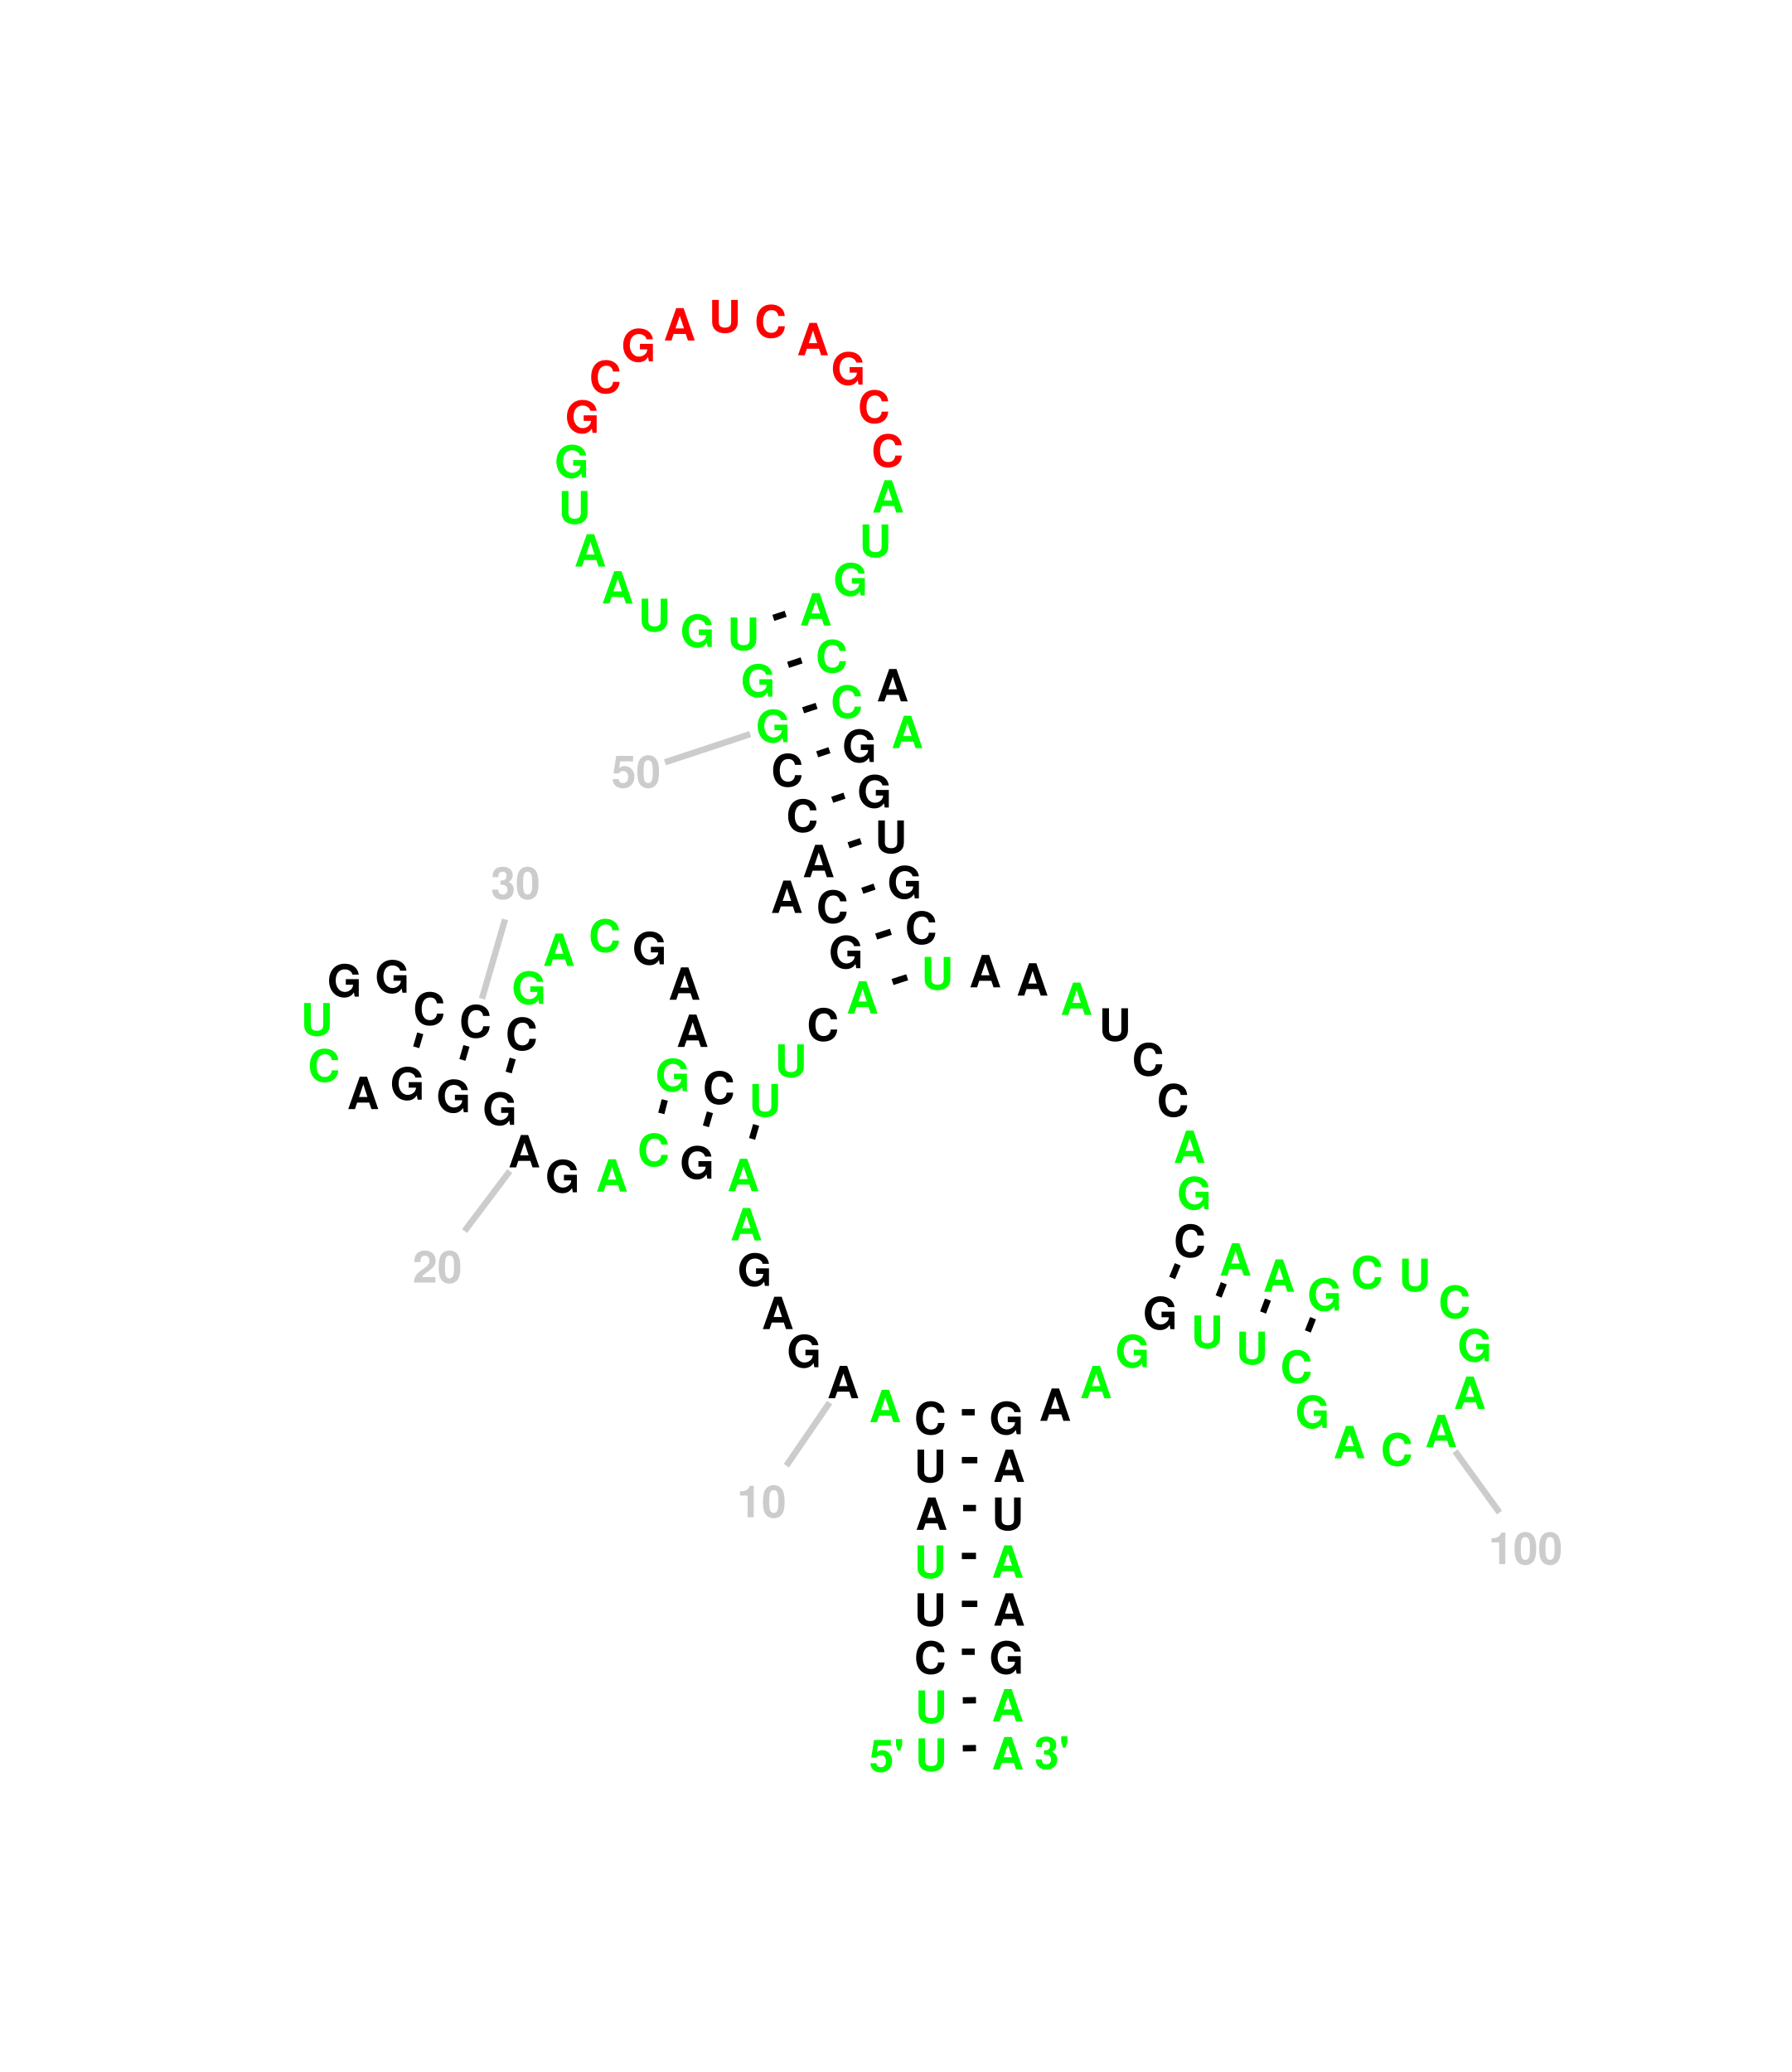
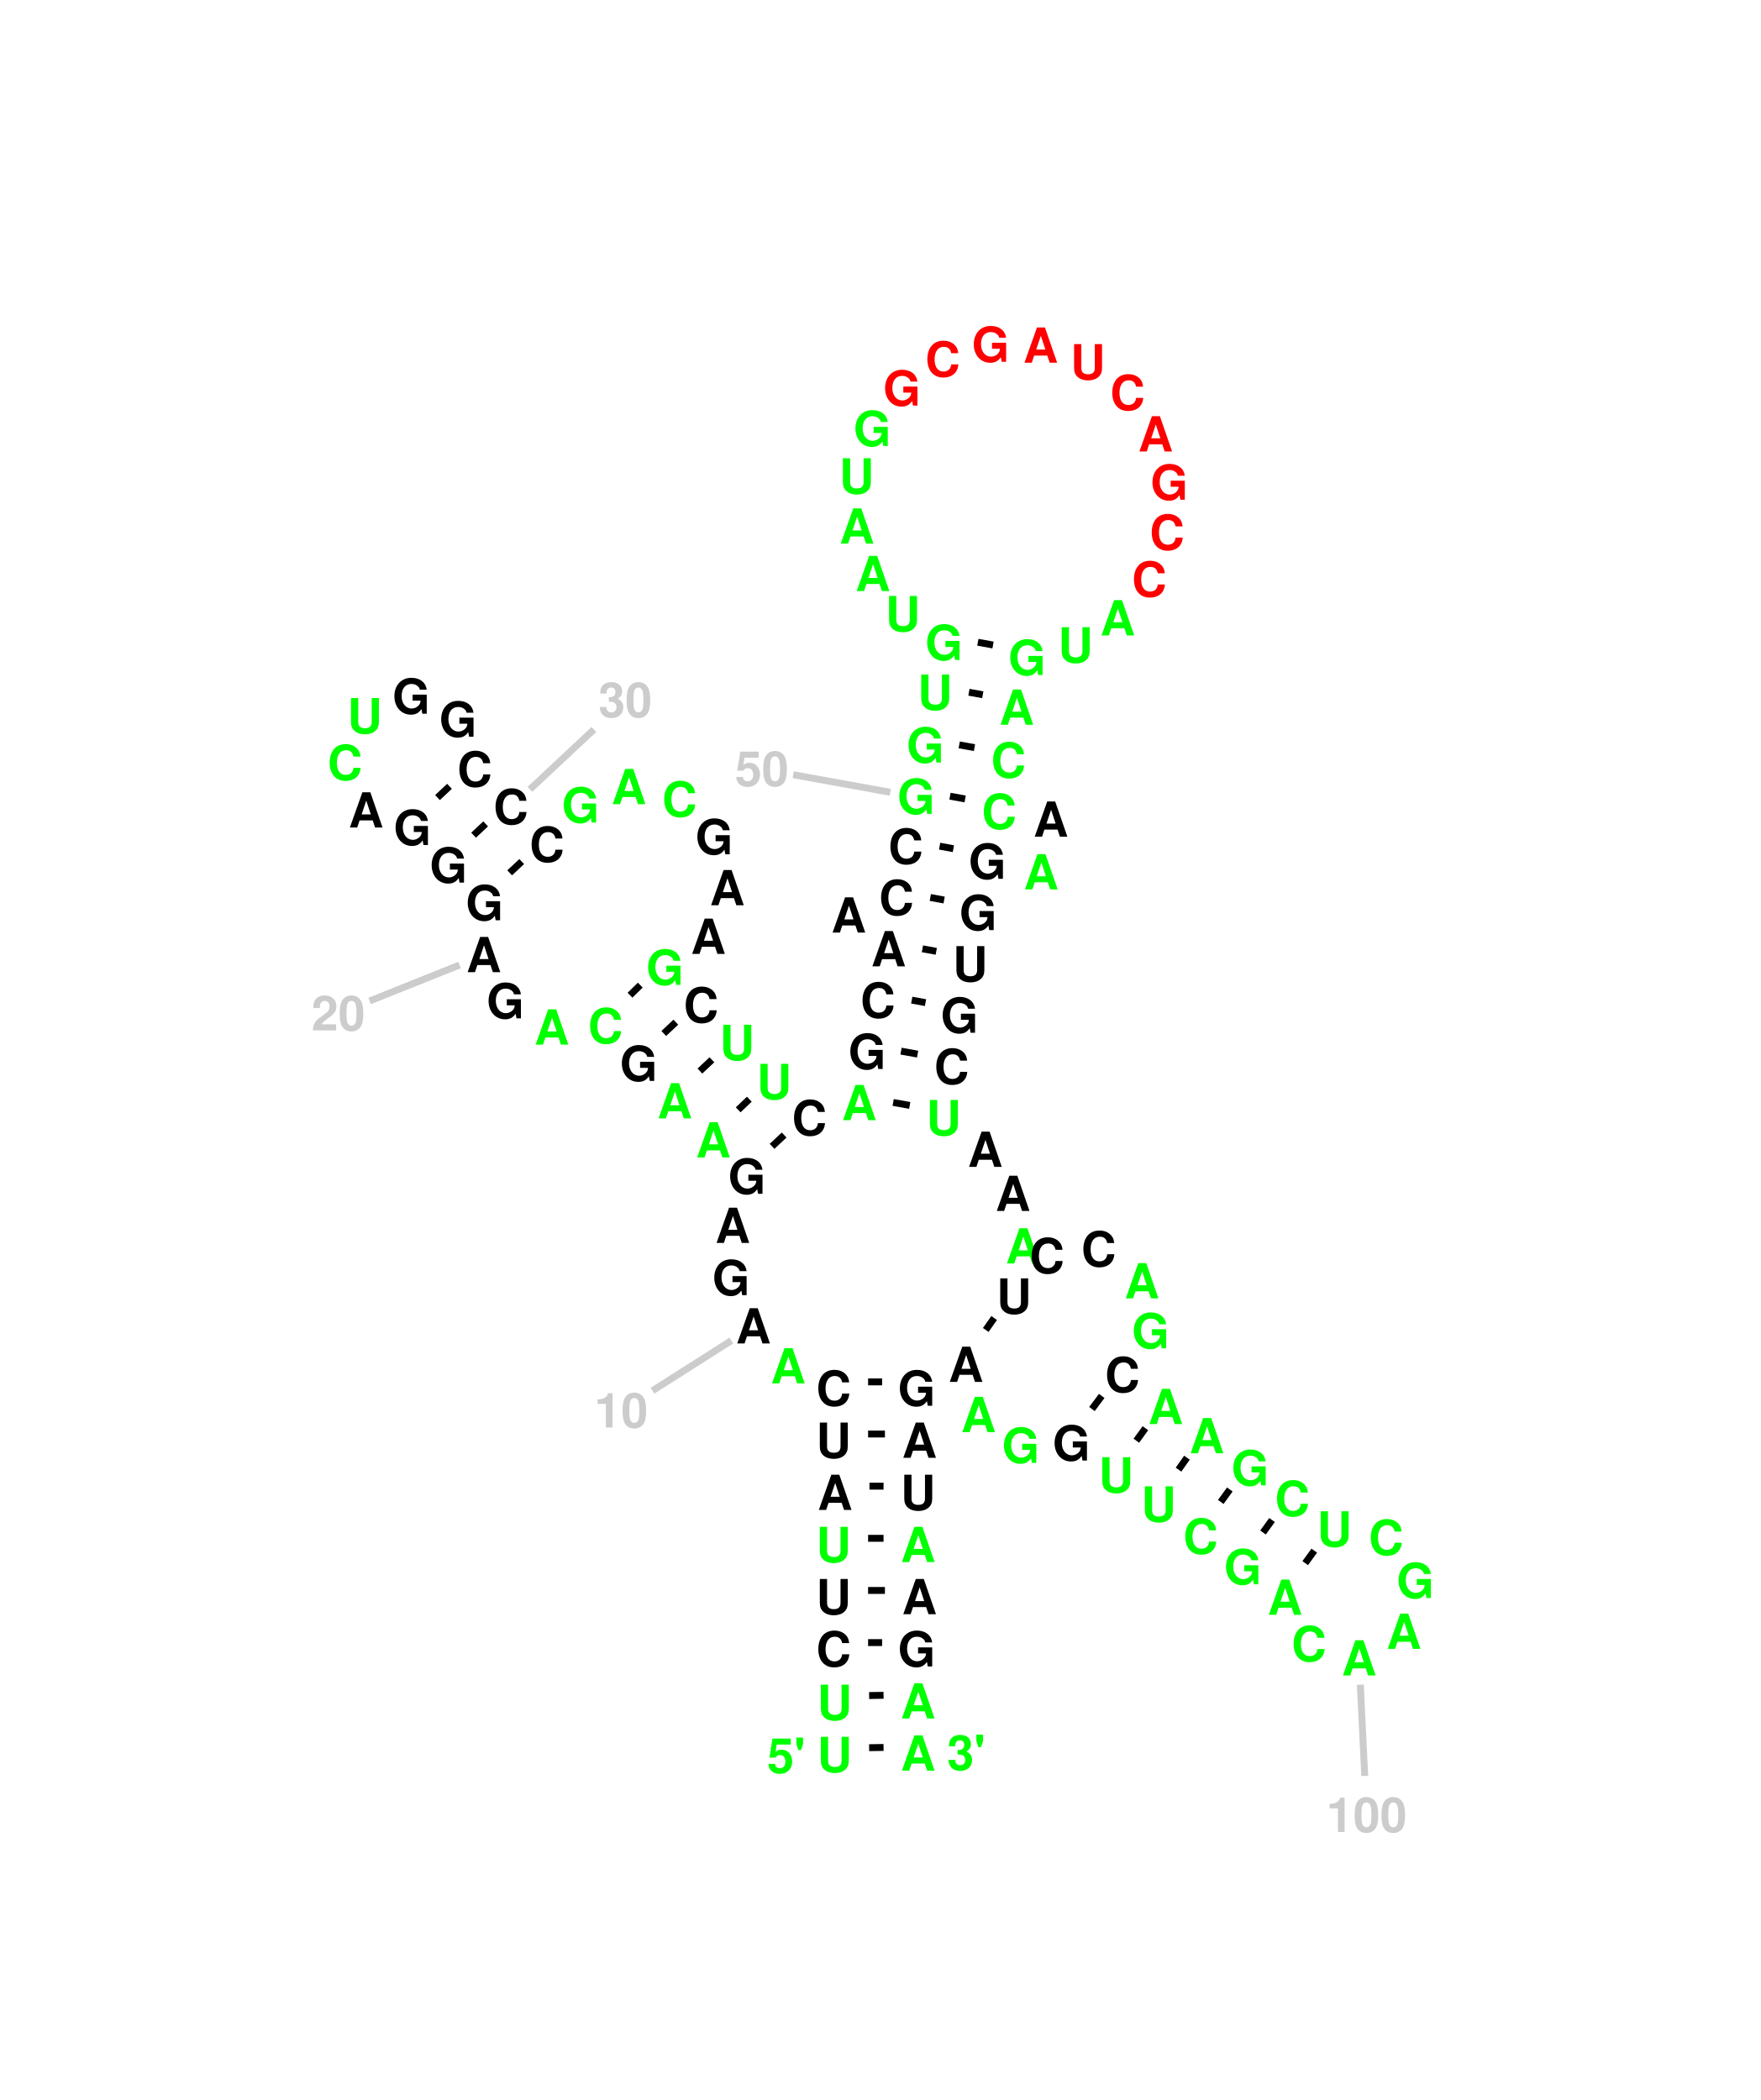
- <svg xmlns="http://www.w3.org/2000/svg" width="282.73" height="327.027" style="font-size: 7px; font-weight: bold; font-family: Helvetica; ">
+ <svg xmlns="http://www.w3.org/2000/svg" width="255.16" height="304.48" style="font-size: 7px; font-weight: bold; font-family: Helvetica; ">
  <g>
    <style type="text/css">


text.red {fill: rgb(255, 0, 0); }
text.green {fill: rgb(0, 255, 0); }
text.blue {fill: rgb(0, 0, 255); }
text.black {fill: rgb(0, 0, 0); }
text.gray {fill: rgb(204, 204, 204); }
text.brown {fill: rgb(211.65, 104.55, 30.6); }
text {fill: rgb(0, 0, 0); text-anchor: middle; dominant-baseline: middle; }
circle.red {stroke: rgb(255, 0, 0); fill: none; }
circle.green {stroke: rgb(0, 255, 0); fill: none; }
circle.blue {stroke: rgb(0, 0, 255); fill: none; }
circle.black {stroke: rgb(0, 0, 0); fill: none; }
circle.gray {stroke: rgb(204, 204, 204); fill: none; }
circle.brown {stroke: rgb(211.65, 104.55, 30.6); fill: none; }
circle {stroke: rgb(0, 0, 0); }
line.red {stroke: rgb(255, 0, 0); }
line.green {stroke: rgb(0, 255, 0); }
line.blue {stroke: rgb(0, 0, 255); }
line.black {stroke: rgb(0, 0, 0); }
line.gray {stroke: rgb(204, 204, 204); }
line.brown {stroke: rgb(211.65, 104.55, 30.6); }
line {stroke: rgb(0, 0, 0); }
text.numbering-label {fill: rgb(204, 204, 204);}
line.numbering-line {stroke: rgb(204, 204, 204);}
.template {visibility:hidden}

</style>
  </g>
  <g>
-     <text x="139.951" y="277.149" class="green">5'</text>
-   </g>
-   <g>
-     <text x="146.95" y="277.027" class="green">U</text>
-   </g>
-   <g>
-     <line x1="151.949" y1="275.94" x2="154.031" y2="275.904" class="black" />
-   </g>
-   <g>
-     <text x="146.95" y="269.467" class="green">U</text>
-   </g>
-   <g>
-     <line x1="151.949" y1="268.38" x2="154.031" y2="268.344" class="black" />
-   </g>
-   <g>
-     <text x="146.8" y="261.697" class="black">C</text>
-   </g>
-   <g>
-     <line x1="151.8" y1="260.697" x2="153.83" y2="260.697" class="black" />
-   </g>
-   <g>
-     <text x="146.8" y="254.137" class="black">U</text>
-   </g>
-   <g>
-     <line x1="151.8" y1="253.137" x2="154.24" y2="253.137" class="black" />
-   </g>
-   <g>
-     <text x="146.8" y="246.577" class="green">U</text>
-   </g>
-   <g>
-     <line x1="151.8" y1="245.577" x2="154.03" y2="245.577" class="black" />
-   </g>
-   <g>
-     <text x="147" y="239.017" class="black">A</text>
-   </g>
-   <g>
-     <line x1="152" y1="238.017" x2="154.03" y2="238.017" class="black" />
-   </g>
-   <g>
-     <text x="146.8" y="231.457" class="black">U</text>
-   </g>
-   <g>
-     <line x1="151.8" y1="230.457" x2="154.24" y2="230.457" class="black" />
-   </g>
-   <g>
-     <text x="146.8" y="223.897" class="black">C</text>
-   </g>
-   <g>
-     <line x1="151.8" y1="222.897" x2="153.83" y2="222.897" class="black" />
-   </g>
-   <g>
-     <text x="139.68" y="222.017" class="green">A</text>
-   </g>
-   <g>
-     <text x="120.208" y="237.023" class="numbering-label sequential">10</text>
-   </g>
-   <g>
-     <line x1="130.926" y1="221.368" x2="124.105" y2="231.331" class="numbering-line sequential" />
-   </g>
-   <g>
-     <text x="133.07" y="218.237" class="black">A</text>
-   </g>
-   <g>
-     <text x="126.9" y="213.337" class="black">G</text>
-   </g>
-   <g>
-     <text x="122.73" y="207.327" class="black">A</text>
-   </g>
-   <g>
-     <text x="119.1" y="200.487" class="black">G</text>
-   </g>
-   <g>
-     <text x="117.76" y="193.327" class="green">A</text>
-   </g>
-   <g>
-     <text x="117.3" y="185.557" class="green">A</text>
-   </g>
-   <g>
-     <line x1="118.695" y1="179.756" x2="119.335" y2="177.549" class="black" />
-   </g>
-   <g>
-     <text x="110.01" y="183.567" class="black">G</text>
-   </g>
-   <g>
-     <line x1="111.405" y1="177.766" x2="112.045" y2="175.559" class="black" />
-   </g>
-   <g>
-     <text x="103.13" y="181.577" class="green">C</text>
-   </g>
-   <g>
-     <line x1="104.369" y1="175.733" x2="104.911" y2="173.611" class="black" />
-   </g>
-   <g>
-     <text x="96.55" y="185.637" class="green">A</text>
-   </g>
-   <g>
-     <text x="88.78" y="185.727" class="black">G</text>
-   </g>
-   <g>
-     <text x="69.03" y="199.991" class="numbering-label sequential">20</text>
-   </g>
-   <g>
-     <line x1="80.447" y1="184.838" x2="73.318" y2="194.299" class="numbering-line sequential" />
-   </g>
-   <g>
-     <text x="82.73" y="181.807" class="black">A</text>
-   </g>
-   <g>
-     <text x="78.88" y="175.077" class="black">G</text>
-   </g>
-   <g>
-     <line x1="80.275" y1="169.276" x2="80.915" y2="167.069" class="black" />
-   </g>
-   <g>
-     <text x="71.58" y="173.087" class="black">G</text>
-   </g>
-   <g>
-     <line x1="72.975" y1="167.286" x2="73.615" y2="165.079" class="black" />
-   </g>
-   <g>
-     <text x="64.29" y="171.097" class="black">G</text>
-   </g>
-   <g>
-     <line x1="65.684" y1="165.296" x2="66.326" y2="163.089" class="black" />
-   </g>
-   <g>
-     <text x="57.3" y="172.607" class="black">A</text>
-   </g>
-   <g>
-     <text x="51.12" y="168.247" class="green">C</text>
-   </g>
-   <g>
-     <text x="50" y="160.967" class="green">U</text>
-   </g>
-   <g>
-     <text x="54.36" y="154.847" class="black">G</text>
-   </g>
-   <g>
-     <text x="61.89" y="154.227" class="black">G</text>
-   </g>
-   <g>
-     <text x="67.72" y="159.287" class="black">C</text>
-   </g>
-   <g>
-     <text x="81.36" y="139.414" class="numbering-label sequential">30</text>
-   </g>
-   <g>
-     <line x1="76.068" y1="157.633" x2="79.707" y2="145.106" class="numbering-line sequential" />
-   </g>
-   <g>
-     <text x="75.01" y="161.277" class="black">C</text>
-   </g>
-   <g>
-     <text x="82.31" y="163.267" class="black">C</text>
-   </g>
-   <g>
-     <text x="83.47" y="155.987" class="green">G</text>
-   </g>
-   <g>
-     <text x="88.2" y="150.007" class="green">A</text>
-   </g>
-   <g>
-     <text x="95.42" y="147.757" class="green">C</text>
-   </g>
-   <g>
-     <text x="102.51" y="149.747" class="black">G</text>
-   </g>
-   <g>
-     <text x="108.01" y="155.347" class="black">A</text>
-   </g>
-   <g>
-     <text x="109.28" y="162.797" class="black">A</text>
-   </g>
-   <g>
-     <text x="106.15" y="169.767" class="green">G</text>
-   </g>
-   <g>
-     <text x="113.44" y="171.757" class="black">C</text>
-   </g>
-   <g>
-     <text x="120.73" y="173.747" class="green">U</text>
-   </g>
-   <g>
-     <text x="124.81" y="167.497" class="green">U</text>
-   </g>
-   <g>
-     <text x="129.86" y="161.797" class="black">C</text>
-   </g>
-   <g>
-     <text x="136.1" y="157.537" class="green">A</text>
-   </g>
-   <g>
-     <line x1="140.856" y1="154.994" x2="143.174" y2="154.241" class="black" />
-   </g>
-   <g>
-     <text x="133.52" y="150.357" class="black">G</text>
-   </g>
-   <g>
-     <line x1="138.276" y1="147.814" x2="140.594" y2="147.061" class="black" />
-   </g>
-   <g>
-     <text x="131.35" y="143.187" class="black">C</text>
-   </g>
-   <g>
-     <line x1="136.088" y1="140.589" x2="138.022" y2="139.936" class="black" />
-   </g>
-   <g>
-     <text x="124.16" y="141.647" class="black">A</text>
-   </g>
-   <g>
-     <text x="129.18" y="136.007" class="black">A</text>
-   </g>
-   <g>
-     <line x1="133.918" y1="133.41" x2="135.862" y2="132.755" class="black" />
-   </g>
-   <g>
-     <text x="126.6" y="128.827" class="black">C</text>
-   </g>
-   <g>
-     <line x1="131.339" y1="126.233" x2="133.271" y2="125.582" class="black" />
-   </g>
-   <g>
-     <text x="124.23" y="121.647" class="black">C</text>
-   </g>
-   <g>
-     <line x1="128.969" y1="119.053" x2="130.901" y2="118.402" class="black" />
-   </g>
-   <g>
-     <text x="100.383" y="121.821" class="numbering-label sequential">50</text>
-   </g>
-   <g>
-     <line x1="118.397" y1="115.868" x2="104.936" y2="120.316" class="numbering-line sequential" />
-   </g>
-   <g>
-     <text x="122" y="114.677" class="green">G</text>
-   </g>
-   <g>
-     <line x1="126.747" y1="112.108" x2="128.873" y2="111.406" class="black" />
-   </g>
-   <g>
-     <text x="119.63" y="107.507" class="green">G</text>
-   </g>
-   <g>
-     <line x1="124.376" y1="104.935" x2="126.504" y2="104.23" class="black" />
-   </g>
-   <g>
-     <text x="117.31" y="100.117" class="green">U</text>
-   </g>
-   <g>
-     <line x1="122.049" y1="97.524" x2="123.991" y2="96.871" class="black" />
-   </g>
-   <g>
-     <text x="110.07" y="99.662" class="green">G</text>
-   </g>
-   <g>
-     <text x="103.263" y="97.155" class="green">U</text>
-   </g>
-   <g>
-     <text x="97.456" y="92.807" class="green">A</text>
-   </g>
-   <g>
-     <text x="93.135" y="86.98" class="green">A</text>
-   </g>
-   <g>
-     <text x="90.66" y="80.161" class="green">U</text>
-   </g>
-   <g>
-     <text x="90.237" y="72.919" class="green">G</text>
-   </g>
-   <g>
-     <text x="91.903" y="65.859" class="red">G</text>
-   </g>
-   <g>
-     <text x="95.517" y="59.569" class="red">C</text>
-   </g>
-   <g>
-     <text x="100.779" y="54.576" class="red">G</text>
-   </g>
-   <g>
-     <text x="107.249" y="51.294" class="red">A</text>
-   </g>
-   <g>
-     <text x="114.387" y="50" class="red">U</text>
-   </g>
-   <g>
-     <text x="121.597" y="50.8" class="red">C</text>
-   </g>
-   <g>
-     <text x="128.277" y="53.628" class="red">A</text>
-   </g>
-   <g>
-     <text x="133.87" y="58.248" class="red">G</text>
-   </g>
-   <g>
-     <text x="137.909" y="64.274" class="red">C</text>
-   </g>
-   <g>
-     <text x="140.056" y="71.203" class="red">C</text>
-   </g>
-   <g>
-     <text x="140.133" y="78.456" class="green">A</text>
-   </g>
-   <g>
-     <text x="138.134" y="85.43" class="green">U</text>
-   </g>
-   <g>
-     <text x="134.224" y="91.54" class="green">G</text>
-   </g>
-   <g>
-     <text x="128.73" y="96.277" class="green">A</text>
-   </g>
-   <g>
-     <text x="131.25" y="103.657" class="green">C</text>
-   </g>
-   <g>
-     <text x="133.62" y="110.837" class="green">C</text>
-   </g>
-   <g>
-     <text x="140.86" y="108.257" class="black">A</text>
-   </g>
-   <g>
-     <text x="143.18" y="115.637" class="green">A</text>
-   </g>
-   <g>
-     <text x="135.64" y="117.807" class="black">G</text>
-   </g>
-   <g>
-     <text x="138.01" y="124.987" class="black">G</text>
-   </g>
-   <g>
-     <text x="140.6" y="132.157" class="black">U</text>
-   </g>
-   <g>
-     <text x="142.76" y="139.337" class="black">G</text>
-   </g>
-   <g>
-     <text x="145.35" y="146.517" class="black">C</text>
-   </g>
-   <g>
-     <text x="147.93" y="153.697" class="green">U</text>
-   </g>
-   <g>
-     <text x="155.48" y="153.387" class="black">A</text>
-   </g>
-   <g>
-     <text x="162.93" y="154.697" class="black">A</text>
-   </g>
-   <g>
-     <text x="169.88" y="157.747" class="green">A</text>
-   </g>
-   <g>
-     <text x="175.97" y="161.797" class="black">U</text>
-   </g>
-   <g>
-     <text x="181.17" y="167.287" class="black">C</text>
-   </g>
-   <g>
-     <text x="185.1" y="173.747" class="black">C</text>
-   </g>
-   <g>
-     <text x="187.72" y="181.107" class="green">A</text>
-   </g>
-   <g>
-     <text x="188.47" y="188.397" class="green">G</text>
-   </g>
-   <g>
-     <text x="187.76" y="195.927" class="black">C</text>
-   </g>
-   <g>
-     <line x1="185.868" y1="199.556" x2="184.992" y2="201.699" class="black" />
-   </g>
-   <g>
-     <text x="194.96" y="198.887" class="green">A</text>
-   </g>
-   <g>
-     <line x1="193.138" y1="202.544" x2="192.322" y2="204.631" class="black" />
-   </g>
-   <g>
-     <text x="201.85" y="201.437" class="green">A</text>
-   </g>
-   <g>
-     <line x1="200.1" y1="205.121" x2="199.34" y2="207.154" class="black" />
-   </g>
-   <g>
-     <text x="209.04" y="204.397" class="green">G</text>
-   </g>
-   <g>
-     <line x1="207.218" y1="208.054" x2="206.402" y2="210.141" class="black" />
-   </g>
-   <g>
-     <text x="215.73" y="200.887" class="green">C</text>
-   </g>
-   <g>
-     <text x="223.28" y="201.317" class="green">U</text>
-   </g>
-   <g>
-     <text x="229.54" y="205.557" class="green">C</text>
-   </g>
-   <g>
-     <text x="232.73" y="212.407" class="green">G</text>
-   </g>
-   <g>
-     <text x="231.95" y="219.927" class="green">A</text>
-   </g>
-   <g>
-     <text x="240.768" y="244.42" class="numbering-label sequential">100</text>
-   </g>
-   <g>
-     <line x1="229.645" y1="229.051" x2="236.649" y2="238.729" class="numbering-line sequential" />
-   </g>
-   <g>
-     <text x="227.42" y="225.977" class="green">A</text>
-   </g>
-   <g>
-     <text x="220.43" y="228.847" class="green">C</text>
-   </g>
-   <g>
-     <text x="212.95" y="227.717" class="green">A</text>
-   </g>
-   <g>
-     <text x="207.12" y="222.917" class="green">G</text>
-   </g>
-   <g>
-     <text x="204.58" y="215.797" class="green">C</text>
-   </g>
-   <g>
-     <text x="197.59" y="212.837" class="green">U</text>
-   </g>
-   <g>
-     <text x="190.5" y="210.287" class="green">U</text>
-   </g>
-   <g>
-     <text x="183.1" y="207.327" class="black">G</text>
-   </g>
-   <g>
-     <text x="178.72" y="213.337" class="green">G</text>
-   </g>
-   <g>
-     <text x="172.96" y="218.237" class="green">A</text>
-   </g>
-   <g>
-     <text x="166.51" y="221.807" class="black">A</text>
-   </g>
-   <g>
-     <text x="158.83" y="223.897" class="black">G</text>
-   </g>
-   <g>
-     <text x="159.24" y="231.457" class="black">A</text>
-   </g>
-   <g>
-     <text x="159.03" y="239.017" class="black">U</text>
-   </g>
-   <g>
-     <text x="159.03" y="246.577" class="green">A</text>
-   </g>
-   <g>
-     <text x="159.24" y="254.137" class="black">A</text>
-   </g>
-   <g>
-     <text x="158.83" y="261.697" class="black">G</text>
-   </g>
-   <g>
-     <text x="159.03" y="269.257" class="green">A</text>
-   </g>
-   <g>
-     <text x="159.03" y="276.817" class="green">A</text>
-   </g>
-   <g>
-     <text x="166.029" y="276.696" class="green">3'</text>
+     <text x="113.991" y="254.596" class="green">5'</text>
+   </g>
+   <g>
+     <text x="120.99" y="254.48" class="green">U</text>
+   </g>
+   <g>
+     <line x1="125.989" y1="253.398" x2="128.081" y2="253.363" class="black" />
+   </g>
+   <g>
+     <text x="120.99" y="246.92" class="green">U</text>
+   </g>
+   <g>
+     <line x1="125.989" y1="245.838" x2="128.081" y2="245.803" class="black" />
+   </g>
+   <g>
+     <text x="120.84" y="239.16" class="black">C</text>
+   </g>
+   <g>
+     <line x1="125.84" y1="238.16" x2="127.87" y2="238.16" class="black" />
+   </g>
+   <g>
+     <text x="120.84" y="231.6" class="black">U</text>
+   </g>
+   <g>
+     <line x1="125.84" y1="230.6" x2="128.28" y2="230.6" class="black" />
+   </g>
+   <g>
+     <text x="120.84" y="224.04" class="green">U</text>
+   </g>
+   <g>
+     <line x1="125.84" y1="223.04" x2="128.08" y2="223.04" class="black" />
+   </g>
+   <g>
+     <text x="121.04" y="216.48" class="black">A</text>
+   </g>
+   <g>
+     <line x1="126.04" y1="215.48" x2="128.08" y2="215.48" class="black" />
+   </g>
+   <g>
+     <text x="120.84" y="208.92" class="black">U</text>
+   </g>
+   <g>
+     <line x1="125.84" y1="207.92" x2="128.28" y2="207.92" class="black" />
+   </g>
+   <g>
+     <text x="120.84" y="201.36" class="black">C</text>
+   </g>
+   <g>
+     <line x1="125.84" y1="200.36" x2="127.87" y2="200.36" class="black" />
+   </g>
+   <g>
+     <text x="114.25" y="198.13" class="green">A</text>
+   </g>
+   <g>
+     <text x="90.043" y="204.532" class="numbering-label sequential">10</text>
+   </g>
+   <g>
+     <line x1="106.015" y1="194.372" x2="94.586" y2="201.642" class="numbering-line sequential" />
+   </g>
+   <g>
+     <text x="109.21" y="192.34" class="black">A</text>
+   </g>
+   <g>
+     <text x="105.97" y="185.33" class="black">G</text>
+   </g>
+   <g>
+     <text x="106.21" y="177.77" class="black">A</text>
+   </g>
+   <g>
+     <text x="108.27" y="170.63" class="black">G</text>
+   </g>
+   <g>
+     <line x1="111.919" y1="166.212" x2="113.671" y2="164.569" class="black" />
+   </g>
+   <g>
+     <text x="103.4" y="165.38" class="green">A</text>
+   </g>
+   <g>
+     <line x1="107.008" y1="160.919" x2="108.622" y2="159.372" class="black" />
+   </g>
+   <g>
+     <text x="97.81" y="159.71" class="green">A</text>
+   </g>
+   <g>
+     <line x1="101.459" y1="155.292" x2="103.201" y2="153.659" class="black" />
+   </g>
+   <g>
+     <text x="92.57" y="154.26" class="black">G</text>
+   </g>
+   <g>
+     <line x1="96.221" y1="149.844" x2="97.969" y2="148.207" class="black" />
+   </g>
+   <g>
+     <text x="87.76" y="148.8" class="green">C</text>
+   </g>
+   <g>
+     <line x1="91.326" y1="144.296" x2="92.814" y2="142.835" class="black" />
+   </g>
+   <g>
+     <text x="79.99" y="149.01" class="green">A</text>
+   </g>
+   <g>
+     <text x="73.25" y="145.19" class="black">G</text>
+   </g>
+   <g>
+     <text x="49.041" y="146.951" class="numbering-label sequential">20</text>
+   </g>
+   <g>
+     <line x1="66.615" y1="139.917" x2="53.584" y2="145.133" class="numbering-line sequential" />
+   </g>
+   <g>
+     <text x="70.13" y="138.51" class="black">A</text>
+   </g>
+   <g>
+     <text x="70.23" y="130.97" class="black">G</text>
+   </g>
+   <g>
+     <line x1="73.881" y1="126.554" x2="75.629" y2="124.917" class="black" />
+   </g>
+   <g>
+     <text x="65" y="125.51" class="black">G</text>
+   </g>
+   <g>
+     <line x1="68.651" y1="121.094" x2="70.399" y2="119.457" class="black" />
+   </g>
+   <g>
+     <text x="59.77" y="120.06" class="black">G</text>
+   </g>
+   <g>
+     <line x1="63.419" y1="115.642" x2="65.161" y2="114.009" class="black" />
+   </g>
+   <g>
+     <text x="53.06" y="117.54" class="black">A</text>
+   </g>
+   <g>
+     <text x="50" y="110.63" class="green">C</text>
+   </g>
+   <g>
+     <text x="52.88" y="103.87" class="green">U</text>
+   </g>
+   <g>
+     <text x="59.6" y="101.02" class="black">G</text>
+   </g>
+   <g>
+     <text x="66.38" y="104.36" class="black">G</text>
+   </g>
+   <g>
+     <text x="68.81" y="111.59" class="black">C</text>
+   </g>
+   <g>
+     <text x="90.635" y="101.518" class="numbering-label sequential">30</text>
+   </g>
+   <g>
+     <line x1="76.814" y1="114.453" x2="86.092" y2="105.77" class="numbering-line sequential" />
+   </g>
+   <g>
+     <text x="74.05" y="117.04" class="black">C</text>
+   </g>
+   <g>
+     <text x="79.28" y="122.5" class="black">C</text>
+   </g>
+   <g>
+     <text x="84.15" y="116.8" class="green">G</text>
+   </g>
+   <g>
+     <text x="91.16" y="114.15" class="green">A</text>
+   </g>
+   <g>
+     <text x="98.5" y="115.94" class="green">C</text>
+   </g>
+   <g>
+     <text x="103.52" y="121.4" class="black">G</text>
+   </g>
+   <g>
+     <text x="105.42" y="128.81" class="black">A</text>
+   </g>
+   <g>
+     <text x="102.68" y="135.86" class="black">A</text>
+   </g>
+   <g>
+     <text x="96.38" y="140.33" class="green">G</text>
+   </g>
+   <g>
+     <text x="101.62" y="145.79" class="black">C</text>
+   </g>
+   <g>
+     <text x="106.85" y="151.24" class="green">U</text>
+   </g>
+   <g>
+     <text x="112.23" y="156.91" class="green">U</text>
+   </g>
+   <g>
+     <text x="117.32" y="162.15" class="black">C</text>
+   </g>
+   <g>
+     <text x="124.55" y="159.97" class="green">A</text>
+   </g>
+   <g>
+     <line x1="129.473" y1="159.846" x2="131.877" y2="160.274" class="black" />
+   </g>
+   <g>
+     <text x="125.69" y="152.53" class="black">G</text>
+   </g>
+   <g>
+     <line x1="130.613" y1="152.406" x2="133.017" y2="152.834" class="black" />
+   </g>
+   <g>
+     <text x="127.25" y="145.1" class="black">C</text>
+   </g>
+   <g>
+     <line x1="132.167" y1="145.007" x2="134.163" y2="145.374" class="black" />
+   </g>
+   <g>
+     <text x="128.8" y="137.66" class="black">A</text>
+   </g>
+   <g>
+     <line x1="133.717" y1="137.566" x2="135.723" y2="137.935" class="black" />
+   </g>
+   <g>
+     <text x="123.03" y="132.77" class="black">A</text>
+   </g>
+   <g>
+     <text x="129.94" y="130.22" class="black">C</text>
+   </g>
+   <g>
+     <line x1="134.857" y1="130.126" x2="136.863" y2="130.495" class="black" />
+   </g>
+   <g>
+     <text x="131.29" y="122.78" class="black">C</text>
+   </g>
+   <g>
+     <line x1="136.207" y1="122.687" x2="138.203" y2="123.054" class="black" />
+   </g>
+   <g>
+     <text x="110.438" y="111.503" class="numbering-label sequential">50</text>
+   </g>
+   <g>
+     <line x1="129.065" y1="114.876" x2="114.981" y2="112.326" class="numbering-line sequential" />
+   </g>
+   <g>
+     <text x="132.79" y="115.55" class="green">G</text>
+   </g>
+   <g>
+     <line x1="137.71" y1="115.441" x2="139.91" y2="115.84" class="black" />
+   </g>
+   <g>
+     <text x="134.13" y="108.11" class="green">G</text>
+   </g>
+   <g>
+     <line x1="139.05" y1="108.001" x2="141.26" y2="108.4" class="black" />
+   </g>
+   <g>
+     <text x="135.54" y="100.46" class="green">U</text>
+   </g>
+   <g>
+     <line x1="140.457" y1="100.366" x2="142.463" y2="100.735" class="black" />
+   </g>
+   <g>
+     <text x="136.83" y="93.231" class="green">G</text>
+   </g>
+   <g>
+     <line x1="141.75" y1="93.121" x2="143.95" y2="93.52" class="black" />
+   </g>
+   <g>
+     <text x="130.875" y="89.073" class="green">U</text>
+   </g>
+   <g>
+     <text x="126.525" y="83.258" class="green">A</text>
+   </g>
+   <g>
+     <text x="124.217" y="76.373" class="green">A</text>
+   </g>
+   <g>
+     <text x="124.185" y="69.11" class="green">U</text>
+   </g>
+   <g>
+     <text x="126.432" y="62.204" class="green">G</text>
+   </g>
+   <g>
+     <text x="130.731" y="56.351" class="red">G</text>
+   </g>
+   <g>
+     <text x="136.649" y="52.142" class="red">C</text>
+   </g>
+   <g>
+     <text x="143.588" y="50" class="red">G</text>
+   </g>
+   <g>
+     <text x="150.849" y="50.143" class="red">A</text>
+   </g>
+   <g>
+     <text x="157.699" y="52.555" class="red">U</text>
+   </g>
+   <g>
+     <text x="163.447" y="56.994" class="red">C</text>
+   </g>
+   <g>
+     <text x="167.513" y="63.011" class="red">A</text>
+   </g>
+   <g>
+     <text x="169.487" y="70" class="red">G</text>
+   </g>
+   <g>
+     <text x="169.17" y="77.255" class="red">C</text>
+   </g>
+   <g>
+     <text x="166.593" y="84.045" class="red">C</text>
+   </g>
+   <g>
+     <text x="162.018" y="89.685" class="green">A</text>
+   </g>
+   <g>
+     <text x="155.904" y="93.605" class="green">U</text>
+   </g>
+   <g>
+     <text x="148.87" y="95.41" class="green">G</text>
+   </g>
+   <g>
+     <text x="147.38" y="102.64" class="green">A</text>
+   </g>
+   <g>
+     <text x="146.18" y="110.29" class="green">C</text>
+   </g>
+   <g>
+     <text x="144.83" y="117.73" class="green">C</text>
+   </g>
+   <g>
+     <text x="152.33" y="118.87" class="black">A</text>
+   </g>
+   <g>
+     <text x="150.92" y="126.51" class="green">A</text>
+   </g>
+   <g>
+     <text x="143.12" y="124.96" class="black">G</text>
+   </g>
+   <g>
+     <text x="141.78" y="132.4" class="black">G</text>
+   </g>
+   <g>
+     <text x="140.64" y="139.84" class="black">U</text>
+   </g>
+   <g>
+     <text x="139.08" y="147.28" class="black">G</text>
+   </g>
+   <g>
+     <text x="137.94" y="154.71" class="black">C</text>
+   </g>
+   <g>
+     <text x="136.8" y="162.15" class="green">U</text>
+   </g>
+   <g>
+     <text x="142.82" y="166.74" class="black">A</text>
+   </g>
+   <g>
+     <text x="146.84" y="173.13" class="black">A</text>
+   </g>
+   <g>
+     <text x="148.31" y="180.75" class="green">A</text>
+   </g>
+   <g>
+     <text x="146.99" y="188.01" class="black">U</text>
+   </g>
+   <g>
+     <line x1="144.114" y1="191.1" x2="142.896" y2="192.831" class="black" />
+   </g>
+   <g>
+     <text x="151.77" y="182.14" class="black">C</text>
+   </g>
+   <g>
+     <text x="159.26" y="181.16" class="black">C</text>
+   </g>
+   <g>
+     <text x="165.53" y="185.81" class="green">A</text>
+   </g>
+   <g>
+     <text x="166.78" y="193.03" class="green">G</text>
+   </g>
+   <g>
+     <text x="162.7" y="199.39" class="black">C</text>
+   </g>
+   <g>
+     <line x1="159.708" y1="202.397" x2="158.292" y2="204.294" class="black" />
+   </g>
+   <g>
+     <text x="168.97" y="204.03" class="green">A</text>
+   </g>
+   <g>
+     <line x1="166.036" y1="207.079" x2="164.724" y2="208.891" class="black" />
+   </g>
+   <g>
+     <text x="174.94" y="208.26" class="green">A</text>
+   </g>
+   <g>
+     <line x1="172.061" y1="211.348" x2="170.839" y2="213.083" class="black" />
+   </g>
+   <g>
+     <text x="181.21" y="212.91" class="green">G</text>
+   </g>
+   <g>
+     <line x1="178.276" y1="215.959" x2="176.964" y2="217.771" class="black" />
+   </g>
+   <g>
+     <text x="187.33" y="217.34" class="green">C</text>
+   </g>
+   <g>
+     <line x1="184.396" y1="220.389" x2="183.084" y2="222.201" class="black" />
+   </g>
+   <g>
+     <text x="193.45" y="221.78" class="green">U</text>
+   </g>
+   <g>
+     <line x1="190.516" y1="224.829" x2="189.204" y2="226.641" class="black" />
+   </g>
+   <g>
+     <text x="200.92" y="222.99" class="green">C</text>
+   </g>
+   <g>
+     <text x="205.16" y="229.24" class="green">G</text>
+   </g>
+   <g>
+     <text x="203.51" y="236.62" class="green">A</text>
+   </g>
+   <g>
+     <text x="198.109" y="263.17" class="numbering-label sequential">100</text>
+   </g>
+   <g>
+     <line x1="197.193" y1="244.262" x2="197.834" y2="257.491" class="numbering-line sequential" />
+   </g>
+   <g>
+     <text x="197.01" y="240.48" class="green">A</text>
+   </g>
+   <g>
+     <text x="189.74" y="238.4" class="green">C</text>
+   </g>
+   <g>
+     <text x="186.27" y="231.69" class="green">A</text>
+   </g>
+   <g>
+     <text x="180.15" y="227.25" class="green">G</text>
+   </g>
+   <g>
+     <text x="174.03" y="222.82" class="green">C</text>
+   </g>
+   <g>
+     <text x="167.96" y="218.17" class="green">U</text>
+   </g>
+   <g>
+     <text x="161.79" y="213.94" class="green">U</text>
+   </g>
+   <g>
+     <text x="155.3" y="209.3" class="black">G</text>
+   </g>
+   <g>
+     <text x="147.96" y="209.64" class="green">G</text>
+   </g>
+   <g>
+     <text x="141.84" y="205.2" class="green">A</text>
+   </g>
+   <g>
+     <text x="140.02" y="197.92" class="black">A</text>
+   </g>
+   <g>
+     <text x="132.87" y="201.36" class="black">G</text>
+   </g>
+   <g>
+     <text x="133.28" y="208.92" class="black">A</text>
+   </g>
+   <g>
+     <text x="133.08" y="216.48" class="black">U</text>
+   </g>
+   <g>
+     <text x="133.08" y="224.04" class="green">A</text>
+   </g>
+   <g>
+     <text x="133.28" y="231.6" class="black">A</text>
+   </g>
+   <g>
+     <text x="132.87" y="239.16" class="black">G</text>
+   </g>
+   <g>
+     <text x="133.08" y="246.72" class="green">A</text>
+   </g>
+   <g>
+     <text x="133.08" y="254.28" class="green">A</text>
+   </g>
+   <g>
+     <text x="140.079" y="254.165" class="green">3'</text>
  </g>
</svg>
